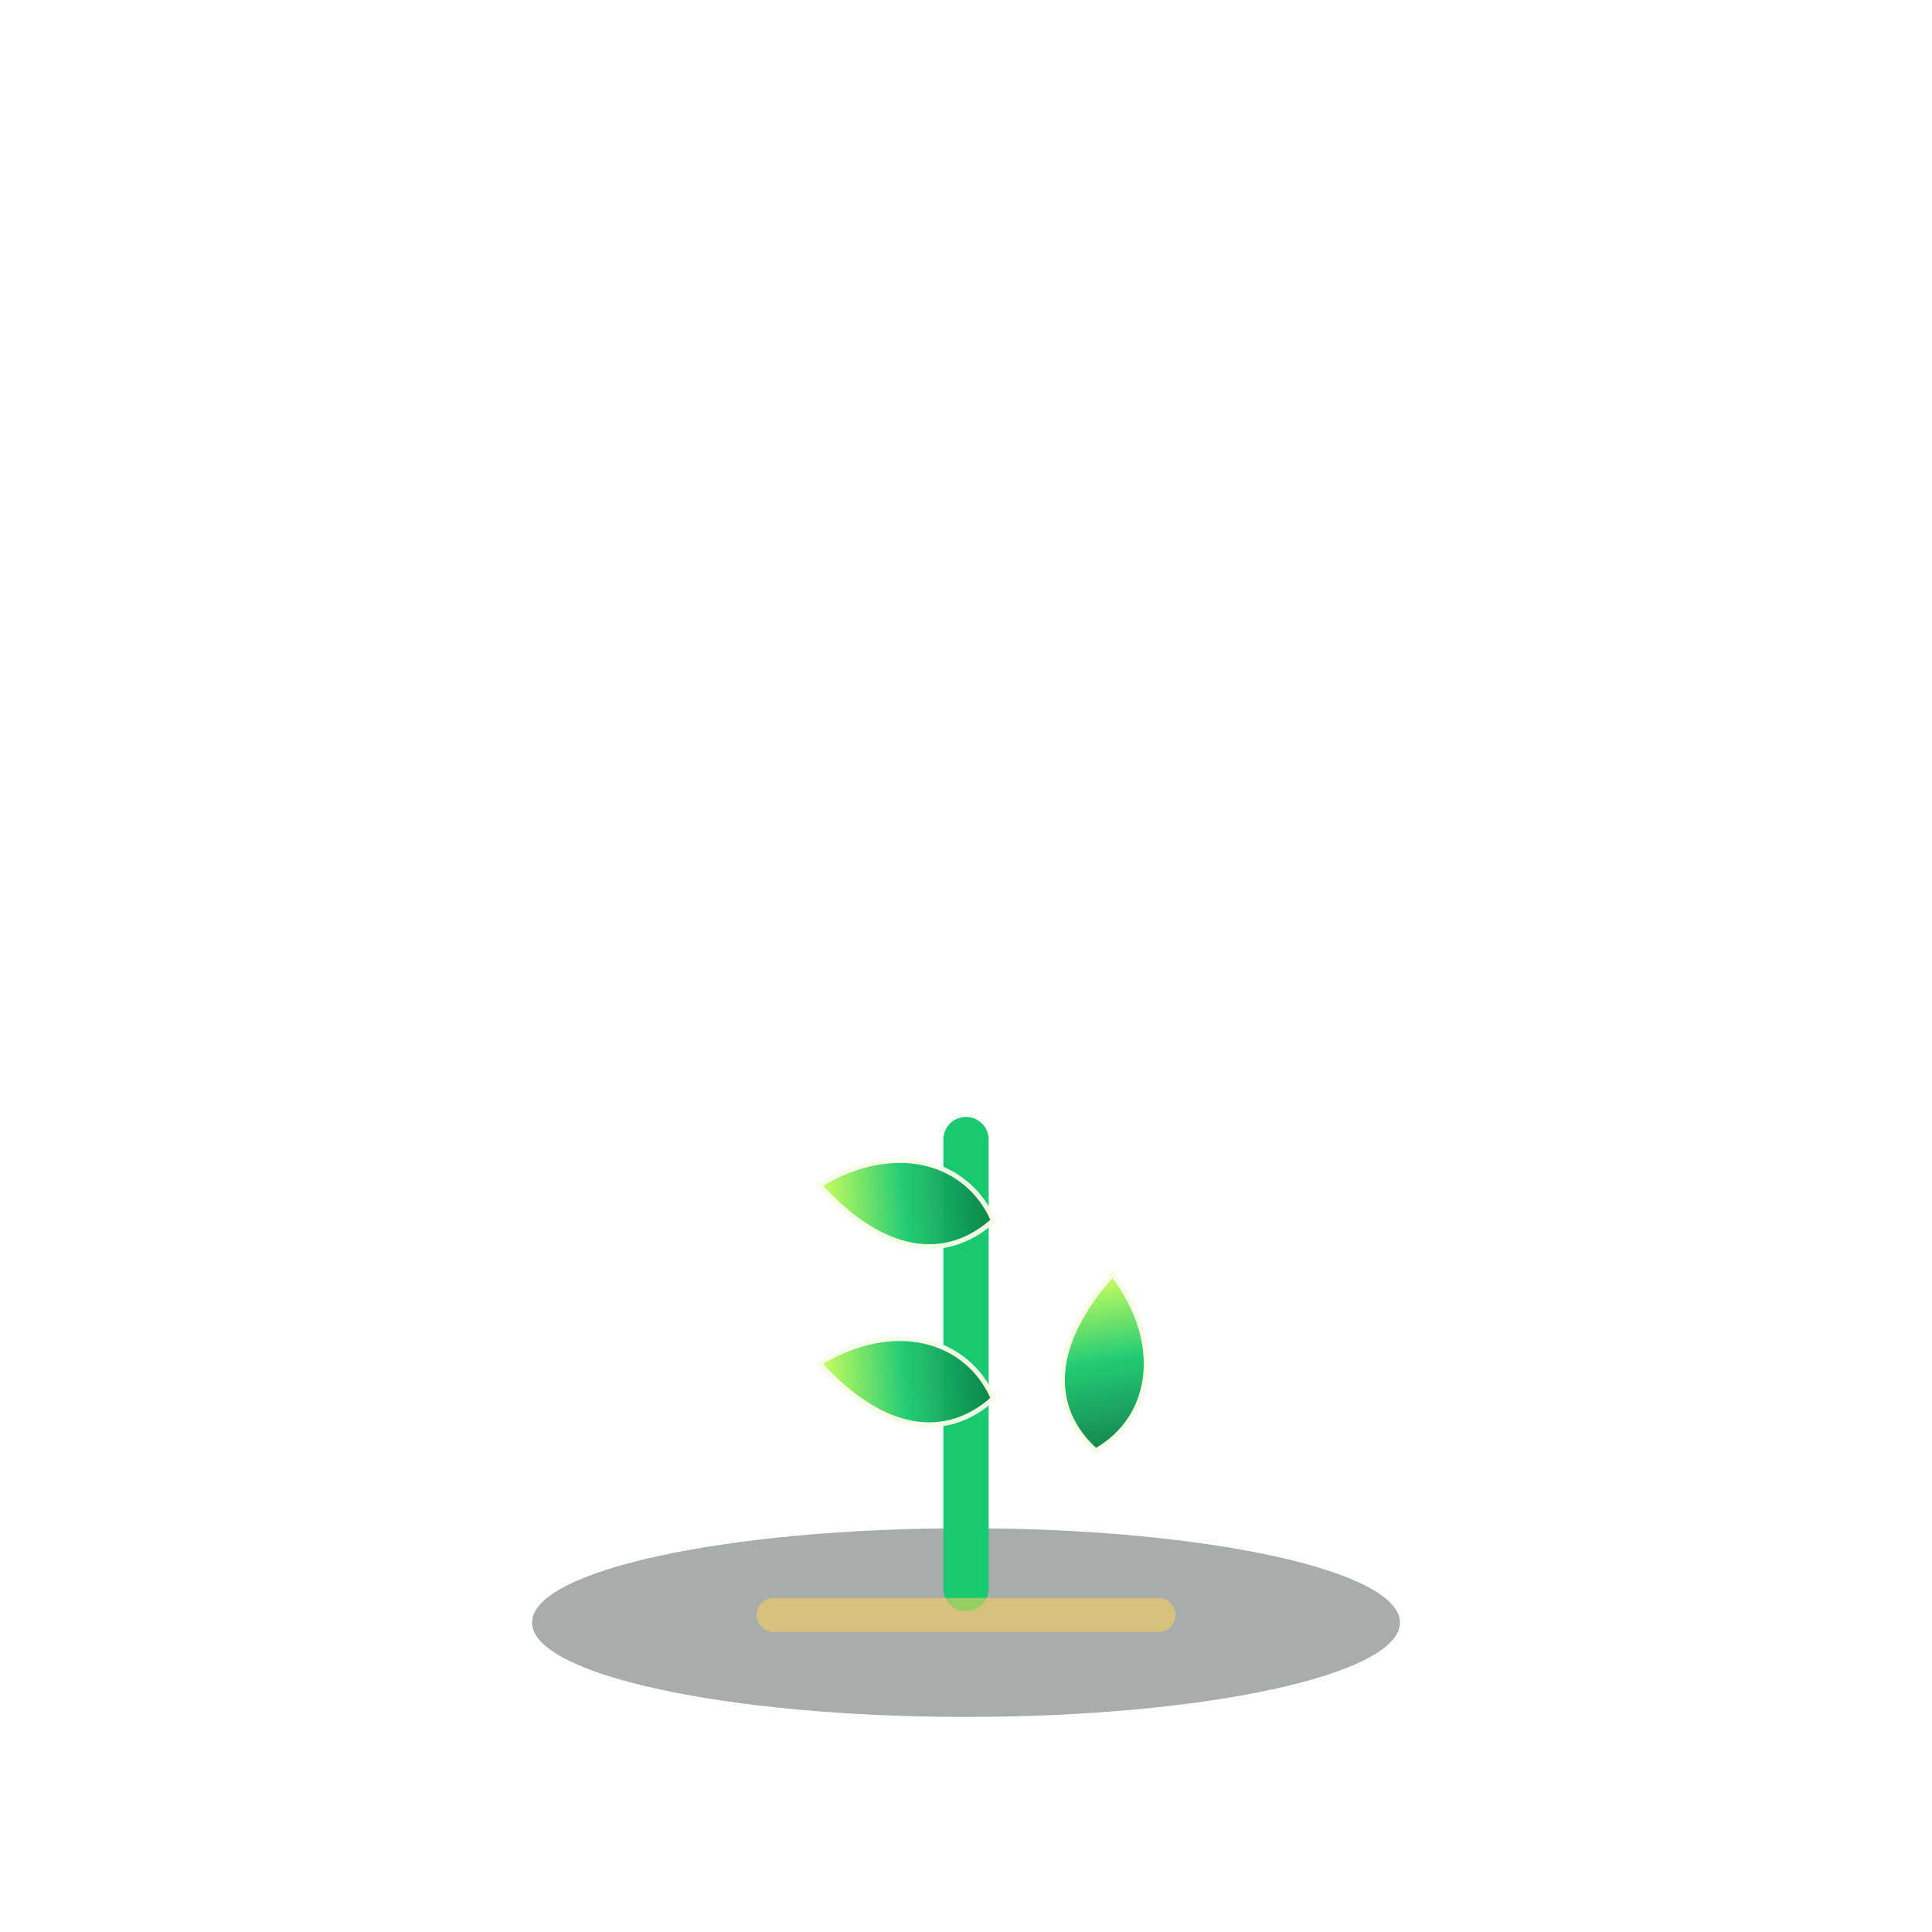
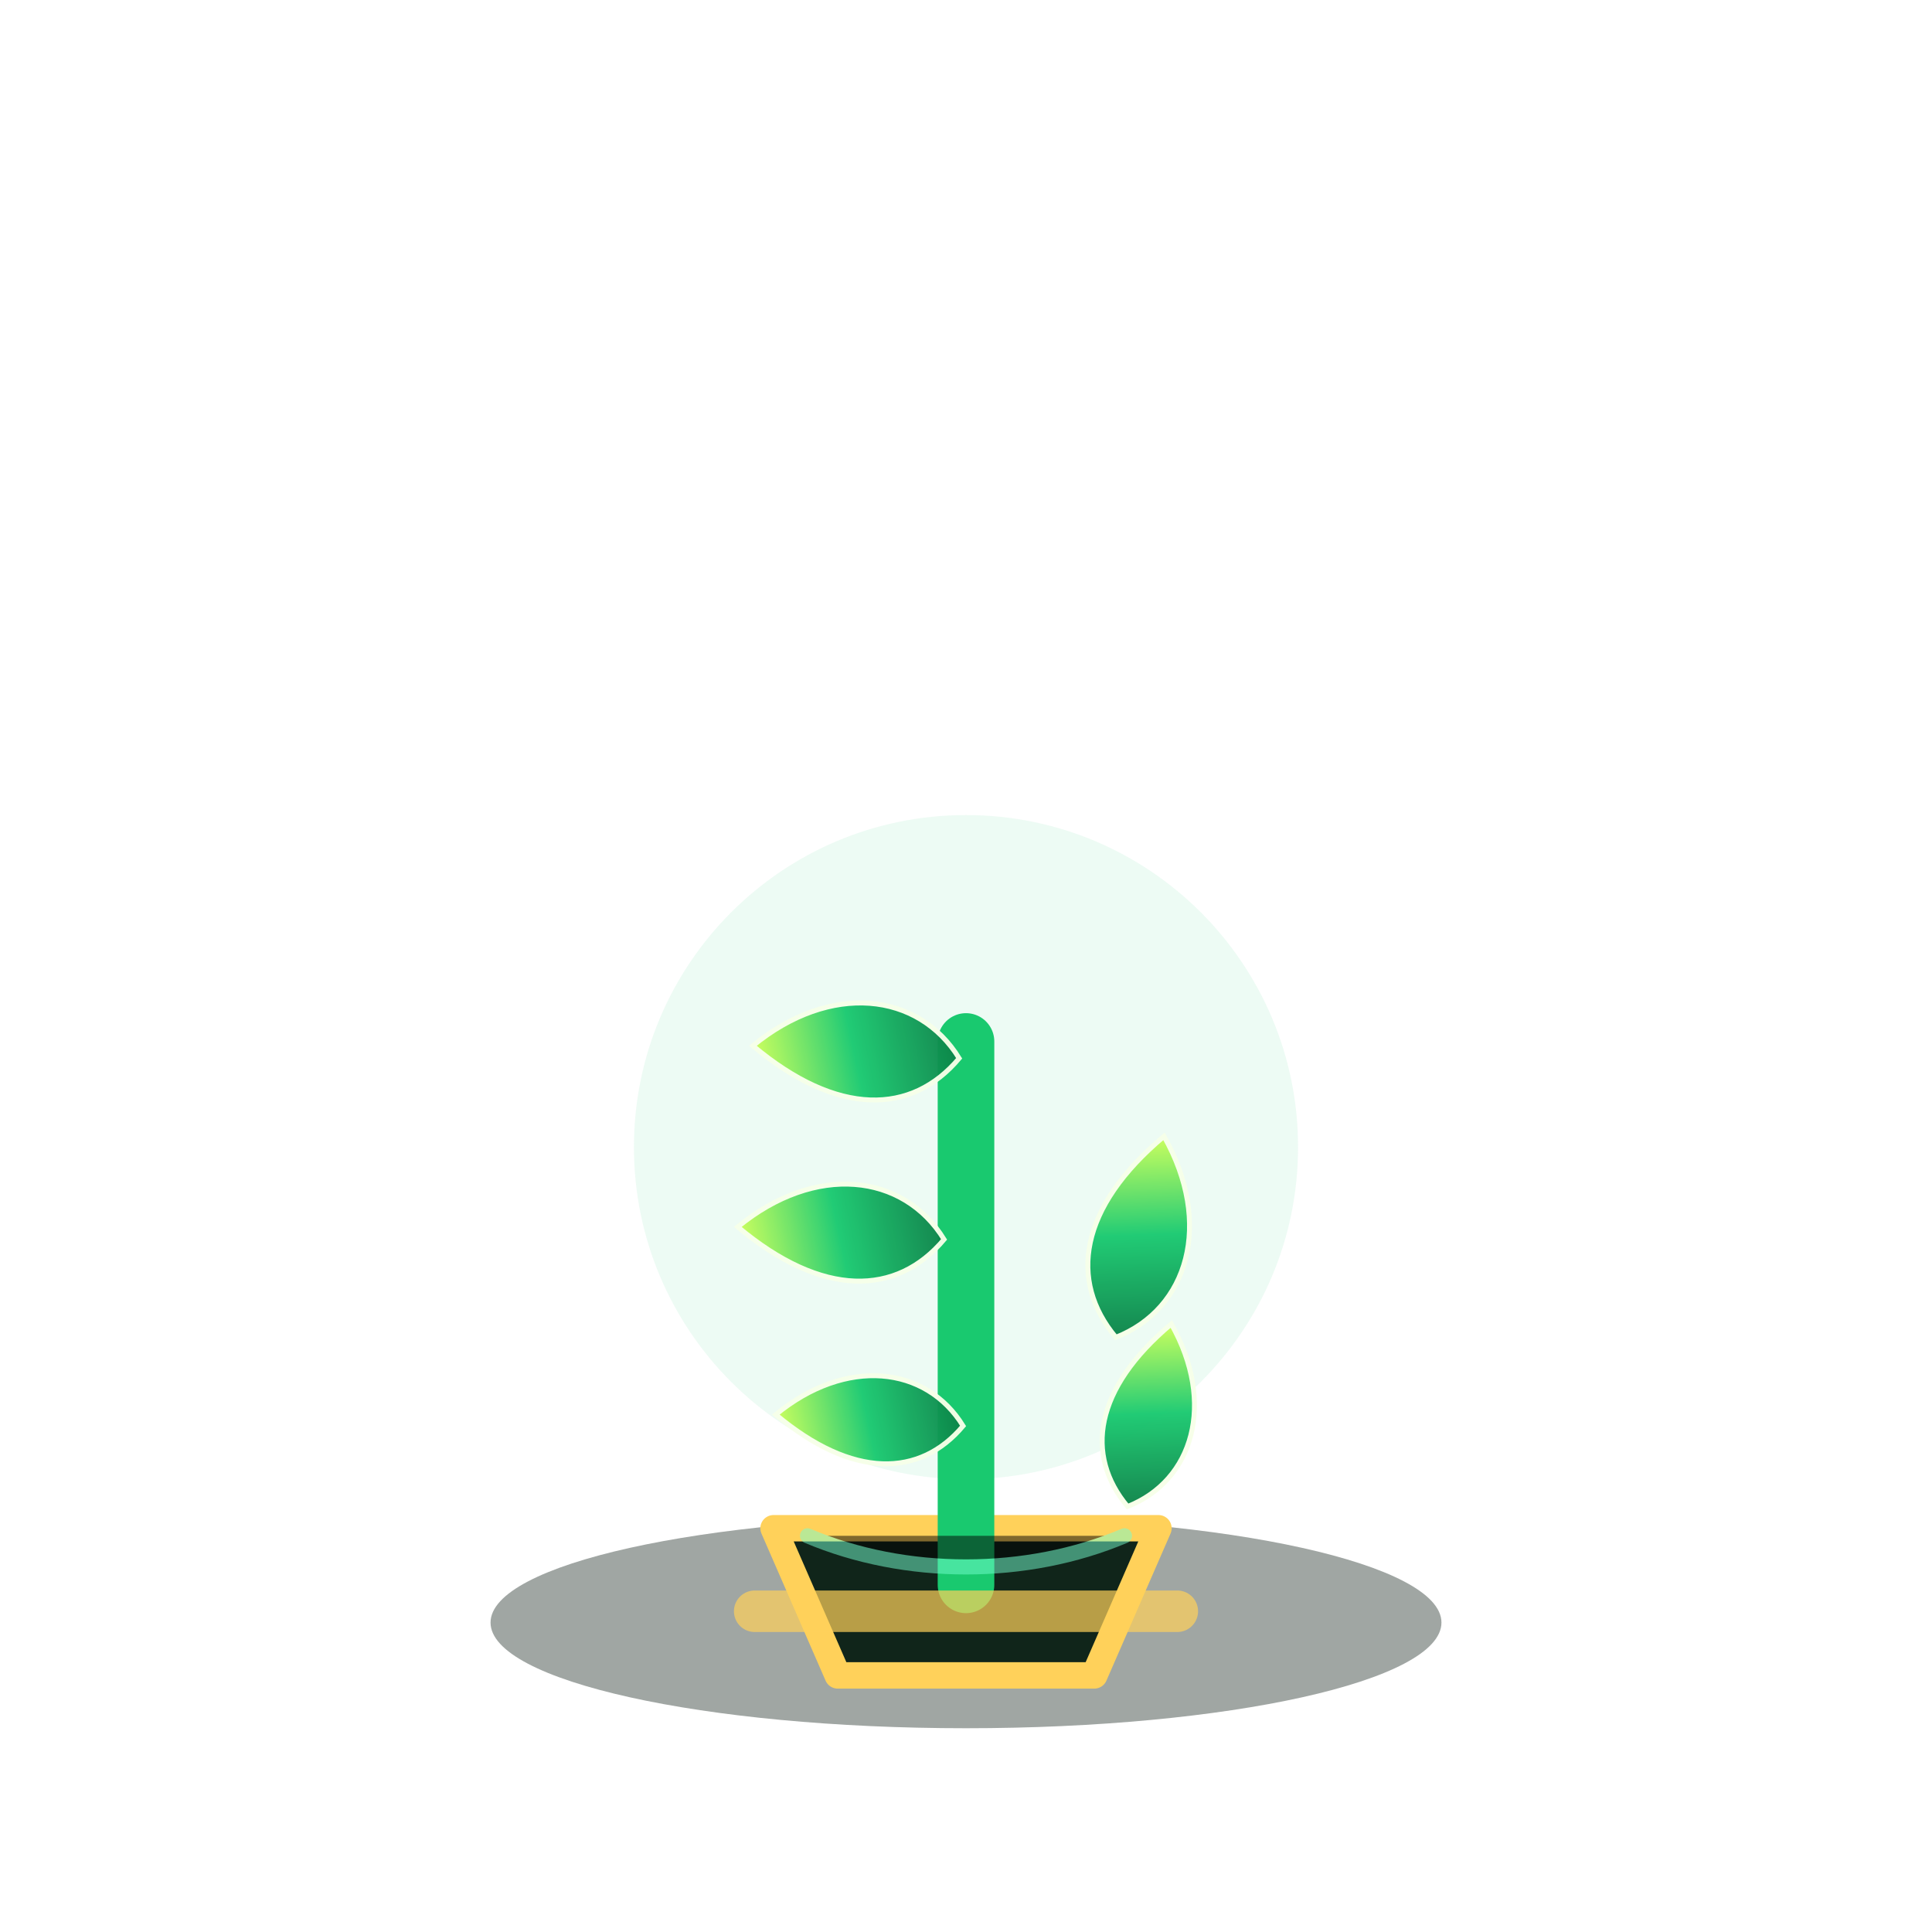
<svg xmlns="http://www.w3.org/2000/svg" viewBox="0 0 512 512" role="img" aria-label="CannaClicker plant stage 2">
  <defs>
    <filter id="softShadow" x="-30%" y="-30%" width="160%" height="170%">
      <feDropShadow dx="0" dy="7" stdDeviation="5" flood-color="#000" flood-opacity=".28" />
    </filter>
    <linearGradient id="leafGradient" x1="0" x2="1" y1="0" y2="1">
      <stop offset="0" stop-color="#caff58" />
      <stop offset=".48" stop-color="#19c96f" />
      <stop offset="1" stop-color="#0c7f46" />
    </linearGradient>
    <linearGradient id="goldGradient" x1="0" x2="1" y1="0" y2="1">
      <stop offset="0" stop-color="#fff0a8" />
      <stop offset=".55" stop-color="#ffd15a" />
      <stop offset="1" stop-color="#ff9f43" />
    </linearGradient>
    <linearGradient id="glassGradient" x1="0" x2="1" y1="0" y2="1">
      <stop offset="0" stop-color="#e8fff8" stop-opacity=".95" />
      <stop offset=".55" stop-color="#76ffd0" stop-opacity=".72" />
      <stop offset="1" stop-color="#71c7ff" stop-opacity=".48" />
    </linearGradient>
  </defs>
-   <ellipse cx="256" cy="430" rx="115" ry="25" fill="#06140d" opacity=".35" />
-   <path d="M256 421V302" stroke="#19c96f" stroke-width="12" stroke-linecap="round" />
-   <path d="M0-18C16-15 24-3 20 9 8 9 0 0 0-18Z" transform="translate(234 380) rotate(-42) scale(1.4)" fill="url(#leafGradient)" stroke="#f7ffe8" stroke-width="0.929" opacity=".96" />
-   <path d="M0-18C16-15 24-3 20 9 8 9 0 0 0-18Z" transform="translate(278 356.4) rotate(42) scale(1.4)" fill="url(#leafGradient)" stroke="#f7ffe8" stroke-width="0.929" opacity=".96" />
-   <path d="M0-18C16-15 24-3 20 9 8 9 0 0 0-18Z" transform="translate(234 332.8) rotate(-42) scale(1.4)" fill="url(#leafGradient)" stroke="#f7ffe8" stroke-width="0.929" opacity=".96" />
-   <path d="M205 428h102" stroke="#ffd15a" stroke-width="9" stroke-linecap="round" opacity=".55" />
+   <circle cx="256" cy="304" r="88" fill="#19c96f" opacity=".08" />
+   <ellipse cx="256" cy="430" rx="126" ry="28" fill="#06140d" opacity=".38" />
+   <path d="M205 405h102l-17 39h-68Z" fill="#10251a" stroke="#ffd15a" stroke-width="7" stroke-linejoin="round" />
+   <path d="M256 420V276" stroke="#19c96f" stroke-width="15" stroke-linecap="round" />
+   <path d="M0-18C16-15 24-3 20 9 8 9 0 0 0-18Z" transform="translate(226 392) rotate(-50) scale(1.48)" fill="url(#leafGradient)" stroke="#f7ffe8" stroke-width="0.878" opacity=".96" />
+   <path d="M0-18C16-15 24-3 20 9 8 9 0 0 0-18Z" transform="translate(290 368) rotate(50) scale(1.48)" fill="url(#leafGradient)" stroke="#f7ffe8" stroke-width="0.878" opacity=".96" />
+   <path d="M0-18C16-15 24-3 20 9 8 9 0 0 0-18Z" transform="translate(218 344) rotate(-50) scale(1.63)" fill="url(#leafGradient)" stroke="#f7ffe8" stroke-width="0.798" opacity=".96" />
+   <path d="M0-18C16-15 24-3 20 9 8 9 0 0 0-18Z" transform="translate(286 320) rotate(50) scale(1.63)" fill="url(#leafGradient)" stroke="#f7ffe8" stroke-width="0.798" opacity=".96" />
+   <path d="M0-18C16-15 24-3 20 9 8 9 0 0 0-18Z" transform="translate(222 296) rotate(-50) scale(1.63)" fill="url(#leafGradient)" stroke="#f7ffe8" stroke-width="0.798" opacity=".96" />
+   <path d="M200 427h112" stroke="#ffd15a" stroke-width="11" stroke-linecap="round" opacity=".7" />
+   <path d="M214 407c26 11 58 11 84 0" stroke="#76ffd0" stroke-width="4" stroke-linecap="round" opacity=".5" />
</svg>
